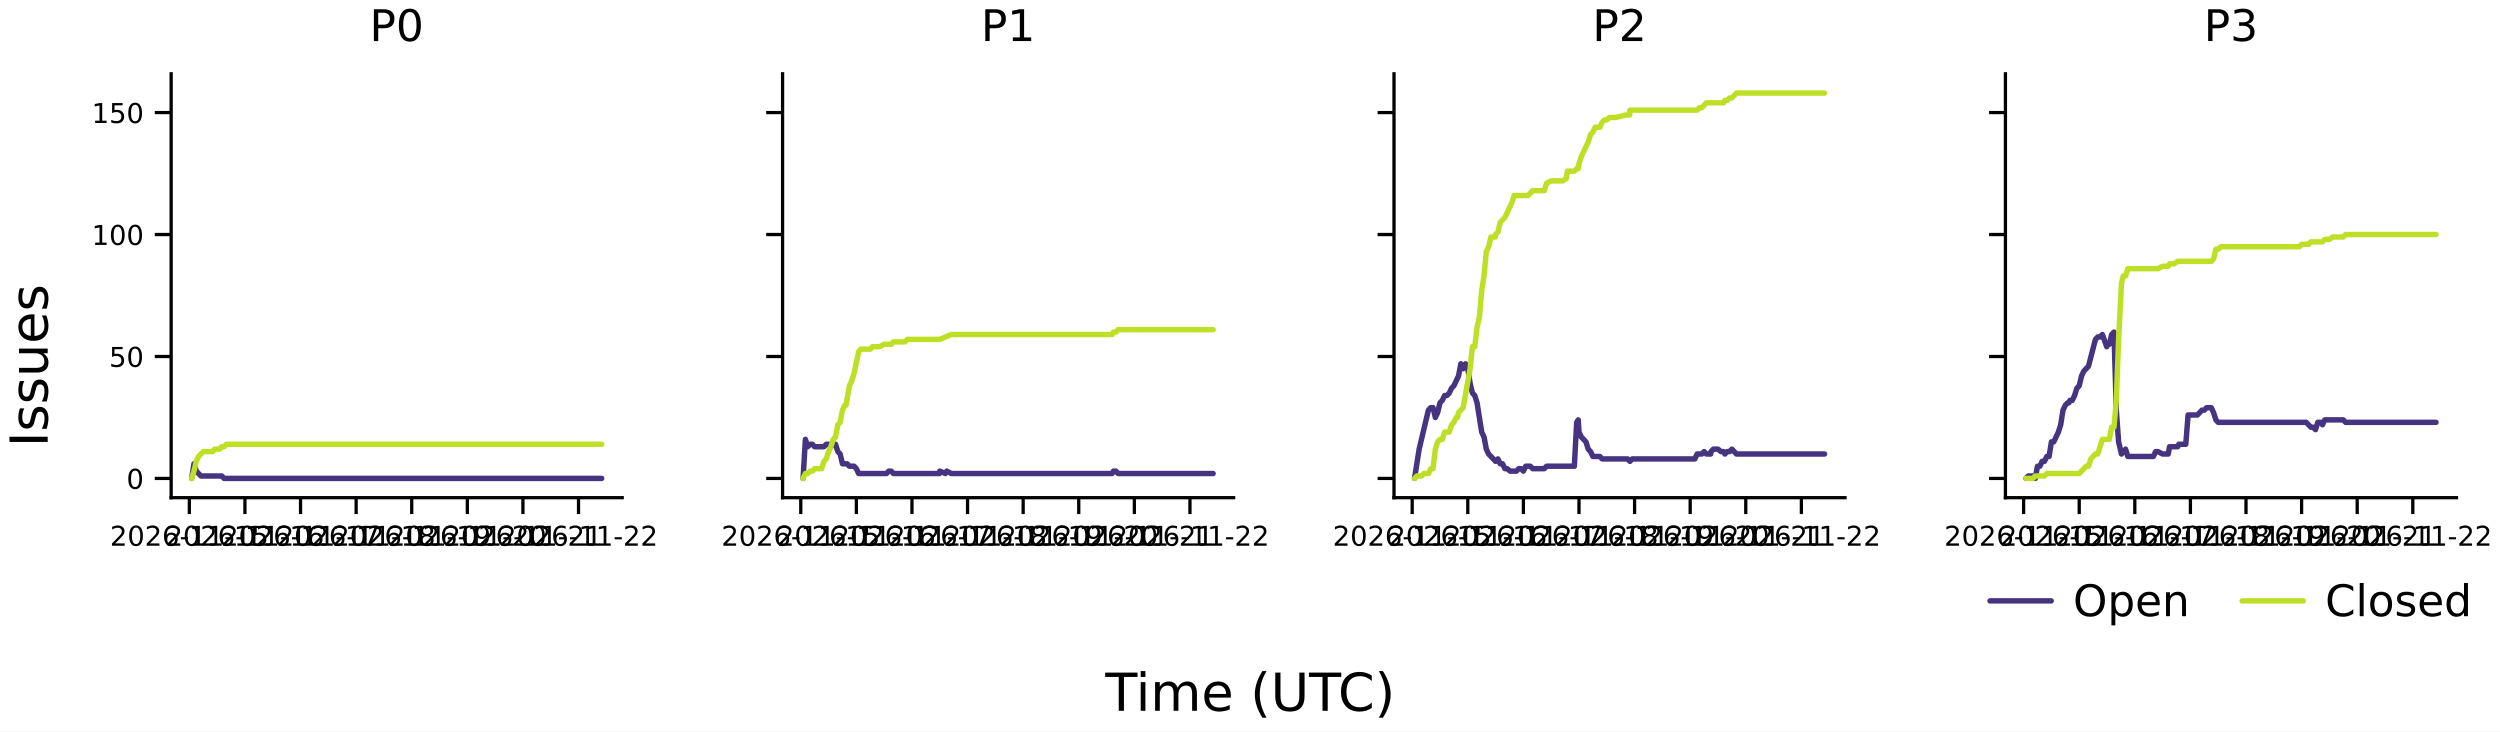
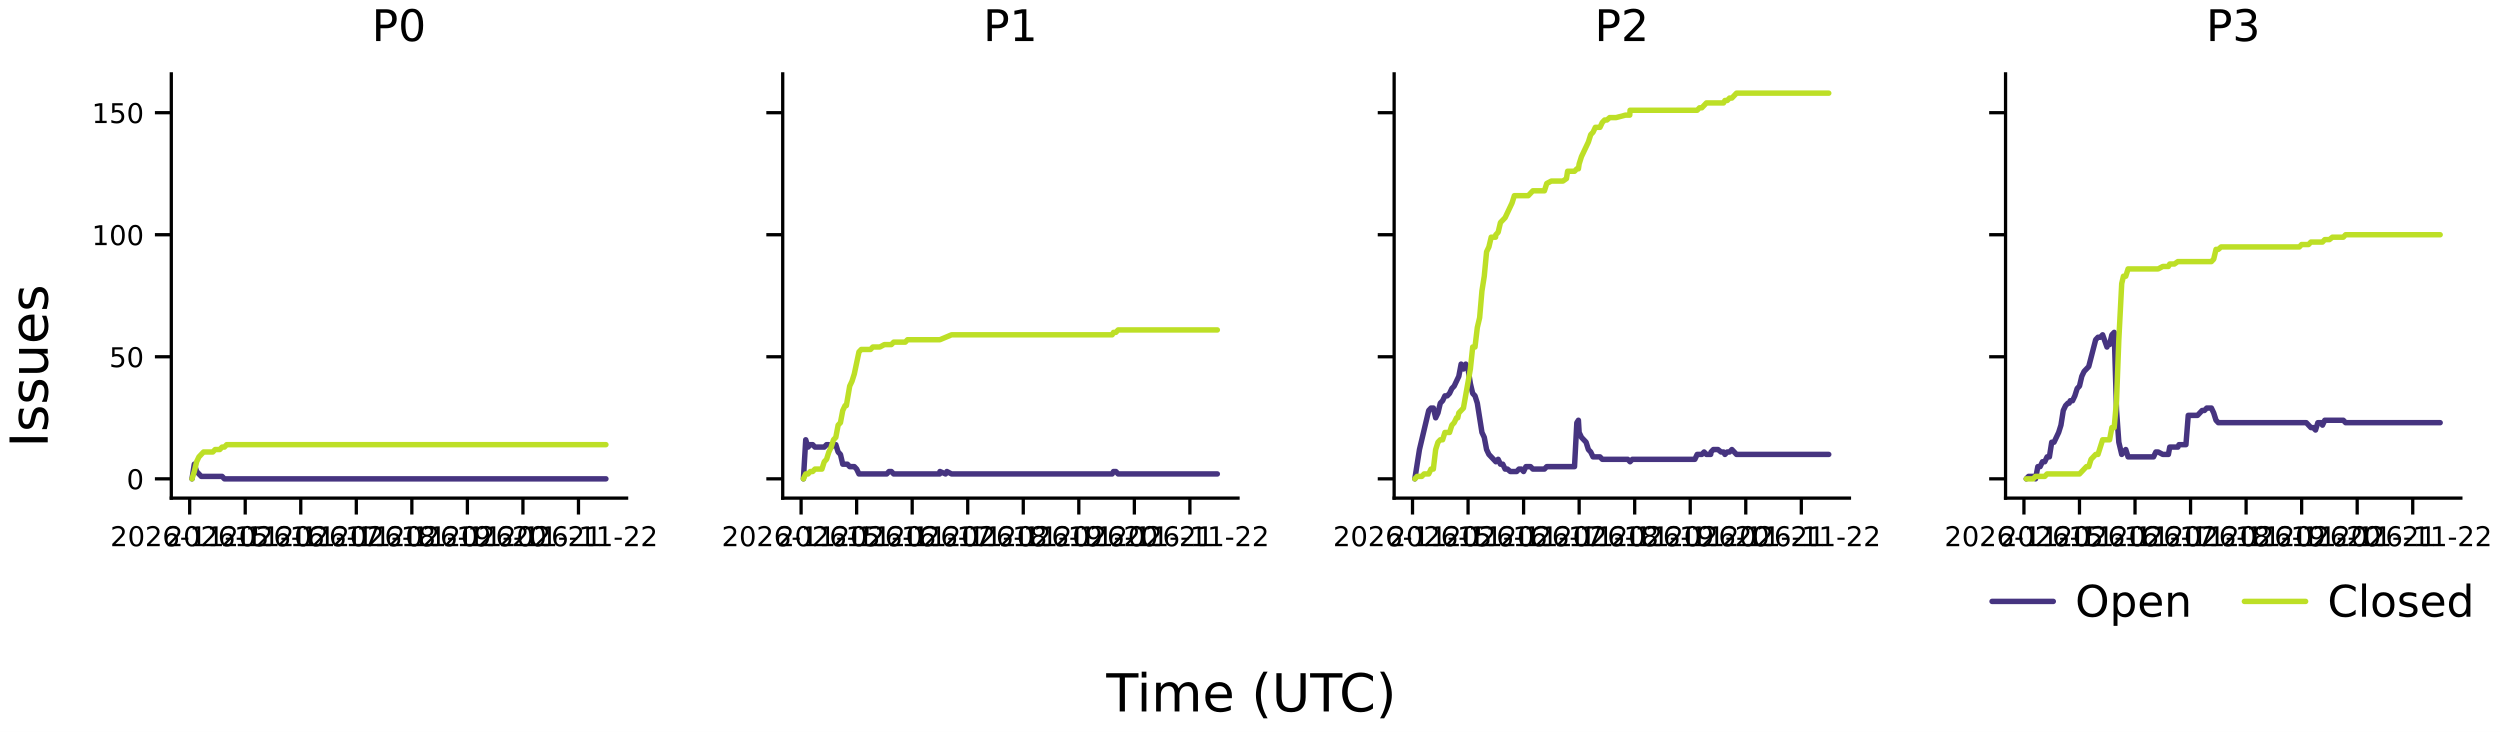
- <svg xmlns="http://www.w3.org/2000/svg" xmlns:xlink="http://www.w3.org/1999/xlink" width="457.834pt" height="133.92pt" viewBox="0 0 457.834 133.92" version="1.1">
+ <svg xmlns="http://www.w3.org/2000/svg" xmlns:xlink="http://www.w3.org/1999/xlink" width="457.438pt" height="133.92pt" viewBox="0 0 457.438 133.92" version="1.1">
  <defs>
    <style type="text/css">*{stroke-linejoin: round; stroke-linecap: butt}</style>
  </defs>
  <g id="figure_1">
    <g id="patch_1">
-       <path d="M 0 133.92  L 457.834 133.92  L 457.834 0  L 0 0  z " style="fill: #ffffff" />
+       <path d="M 0 133.92  L 457.438 133.92  L 457.438 0  L 0 0  z " style="fill: #ffffff" />
    </g>
    <g id="axes_1">
      <g id="patch_2">
-         <path d="M 31.344 91.143  L 113.944 91.143  L 113.944 13.518  L 31.344 13.518  z " style="fill: #ffffff" />
+         <path d="M 31.344 91.143  L 114.651 91.143  L 114.651 13.518  L 31.344 13.518  z " style="fill: #ffffff" />
      </g>
      <g id="matplotlib.axis_1">
        <g id="xtick_1">
          <g id="line2d_1">
            <defs>
-               <path id="meba84abcae" d="M 0 0  L 0 3  " style="stroke: #000000; stroke-width: 0.6" />
+               <path id="m66f2b9d791" d="M 0 0  L 0 3  " style="stroke: #000000; stroke-width: 0.6" />
            </defs>
            <g>
-               <use xlink:href="#meba84abcae" x="34.674" y="91.143" style="stroke: #000000; stroke-width: 0.6" />
+               <use xlink:href="#m66f2b9d791" x="34.707" y="91.143" style="stroke: #000000; stroke-width: 0.6" />
            </g>
          </g>
          <g id="text_1">
-             <text style="font-size: 5px; font-family: 'DejaVu Sans', sans-serif; text-anchor: middle" x="34.674" y="99.942" transform="rotate(-0 34.67406 99.94197)">2026-11-15</text>
+             <text style="font-size: 5px; font-family: 'DejaVu Sans', sans-serif; text-anchor: middle" x="34.707" y="99.942" transform="rotate(-0 34.70698 99.94197)">2026-11-15</text>
          </g>
        </g>
        <g id="xtick_2">
          <g id="line2d_2">
            <g>
-               <use xlink:href="#meba84abcae" x="44.856" y="91.143" style="stroke: #000000; stroke-width: 0.6" />
+               <use xlink:href="#m66f2b9d791" x="44.87" y="91.143" style="stroke: #000000; stroke-width: 0.6" />
            </g>
          </g>
          <g id="text_2">
-             <text style="font-size: 5px; font-family: 'DejaVu Sans', sans-serif; text-anchor: middle" x="44.856" y="99.942" transform="rotate(-0 44.85588 99.94197)">2026-11-16</text>
+             <text style="font-size: 5px; font-family: 'DejaVu Sans', sans-serif; text-anchor: middle" x="44.87" y="99.942" transform="rotate(-0 44.86973 99.94197)">2026-11-16</text>
          </g>
        </g>
        <g id="xtick_3">
          <g id="line2d_3">
            <g>
-               <use xlink:href="#meba84abcae" x="55.038" y="91.143" style="stroke: #000000; stroke-width: 0.6" />
+               <use xlink:href="#m66f2b9d791" x="55.032" y="91.143" style="stroke: #000000; stroke-width: 0.6" />
            </g>
          </g>
          <g id="text_3">
-             <text style="font-size: 5px; font-family: 'DejaVu Sans', sans-serif; text-anchor: middle" x="55.038" y="99.942" transform="rotate(-0 55.03771 99.94197)">2026-11-17</text>
+             <text style="font-size: 5px; font-family: 'DejaVu Sans', sans-serif; text-anchor: middle" x="55.032" y="99.942" transform="rotate(-0 55.03248 99.94197)">2026-11-17</text>
          </g>
        </g>
        <g id="xtick_4">
          <g id="line2d_4">
            <g>
-               <use xlink:href="#meba84abcae" x="65.22" y="91.143" style="stroke: #000000; stroke-width: 0.6" />
+               <use xlink:href="#m66f2b9d791" x="65.195" y="91.143" style="stroke: #000000; stroke-width: 0.6" />
            </g>
          </g>
          <g id="text_4">
-             <text style="font-size: 5px; font-family: 'DejaVu Sans', sans-serif; text-anchor: middle" x="65.22" y="99.942" transform="rotate(-0 65.21953 99.94197)">2026-11-18</text>
+             <text style="font-size: 5px; font-family: 'DejaVu Sans', sans-serif; text-anchor: middle" x="65.195" y="99.942" transform="rotate(-0 65.19522 99.94197)">2026-11-18</text>
          </g>
        </g>
        <g id="xtick_5">
          <g id="line2d_5">
            <g>
-               <use xlink:href="#meba84abcae" x="75.401" y="91.143" style="stroke: #000000; stroke-width: 0.6" />
+               <use xlink:href="#m66f2b9d791" x="75.358" y="91.143" style="stroke: #000000; stroke-width: 0.6" />
            </g>
          </g>
          <g id="text_5">
-             <text style="font-size: 5px; font-family: 'DejaVu Sans', sans-serif; text-anchor: middle" x="75.401" y="99.942" transform="rotate(-0 75.40135 99.94197)">2026-11-19</text>
+             <text style="font-size: 5px; font-family: 'DejaVu Sans', sans-serif; text-anchor: middle" x="75.358" y="99.942" transform="rotate(-0 75.35797 99.94197)">2026-11-19</text>
          </g>
        </g>
        <g id="xtick_6">
          <g id="line2d_6">
            <g>
-               <use xlink:href="#meba84abcae" x="85.583" y="91.143" style="stroke: #000000; stroke-width: 0.6" />
+               <use xlink:href="#m66f2b9d791" x="85.521" y="91.143" style="stroke: #000000; stroke-width: 0.6" />
            </g>
          </g>
          <g id="text_6">
-             <text style="font-size: 5px; font-family: 'DejaVu Sans', sans-serif; text-anchor: middle" x="85.583" y="99.942" transform="rotate(-0 85.58318 99.94197)">2026-11-20</text>
+             <text style="font-size: 5px; font-family: 'DejaVu Sans', sans-serif; text-anchor: middle" x="85.521" y="99.942" transform="rotate(-0 85.52072 99.94197)">2026-11-20</text>
          </g>
        </g>
        <g id="xtick_7">
          <g id="line2d_7">
            <g>
-               <use xlink:href="#meba84abcae" x="95.765" y="91.143" style="stroke: #000000; stroke-width: 0.6" />
+               <use xlink:href="#m66f2b9d791" x="95.683" y="91.143" style="stroke: #000000; stroke-width: 0.6" />
            </g>
          </g>
          <g id="text_7">
-             <text style="font-size: 5px; font-family: 'DejaVu Sans', sans-serif; text-anchor: middle" x="95.765" y="99.942" transform="rotate(-0 95.765 99.94197)">2026-11-21</text>
+             <text style="font-size: 5px; font-family: 'DejaVu Sans', sans-serif; text-anchor: middle" x="95.683" y="99.942" transform="rotate(-0 95.68346 99.94197)">2026-11-21</text>
          </g>
        </g>
        <g id="xtick_8">
          <g id="line2d_8">
            <g>
-               <use xlink:href="#meba84abcae" x="105.947" y="91.143" style="stroke: #000000; stroke-width: 0.6" />
+               <use xlink:href="#m66f2b9d791" x="105.846" y="91.143" style="stroke: #000000; stroke-width: 0.6" />
            </g>
          </g>
          <g id="text_8">
-             <text style="font-size: 5px; font-family: 'DejaVu Sans', sans-serif; text-anchor: middle" x="105.947" y="99.942" transform="rotate(-0 105.9468 99.94197)">2026-11-22</text>
+             <text style="font-size: 5px; font-family: 'DejaVu Sans', sans-serif; text-anchor: middle" x="105.846" y="99.942" transform="rotate(-0 105.8462 99.94197)">2026-11-22</text>
          </g>
        </g>
      </g>
      <g id="matplotlib.axis_2">
        <g id="ytick_1">
          <g id="line2d_9">
            <defs>
-               <path id="m0eb8f00de7" d="M 0 0  L -3 0  " style="stroke: #000000; stroke-width: 0.6" />
+               <path id="m130dad4a62" d="M 0 0  L -3 0  " style="stroke: #000000; stroke-width: 0.6" />
            </defs>
            <g>
-               <use xlink:href="#m0eb8f00de7" x="31.344" y="87.615" style="stroke: #000000; stroke-width: 0.6" />
+               <use xlink:href="#m130dad4a62" x="31.344" y="87.615" style="stroke: #000000; stroke-width: 0.6" />
            </g>
          </g>
          <g id="text_9">
            <text style="font-size: 5px; font-family: 'DejaVu Sans', sans-serif; text-anchor: end" x="26.344" y="89.514" transform="rotate(-0 26.34375 89.51415)">0</text>
          </g>
        </g>
        <g id="ytick_2">
          <g id="line2d_10">
            <g>
-               <use xlink:href="#m0eb8f00de7" x="31.344" y="65.283" style="stroke: #000000; stroke-width: 0.6" />
+               <use xlink:href="#m130dad4a62" x="31.344" y="65.283" style="stroke: #000000; stroke-width: 0.6" />
            </g>
          </g>
          <g id="text_10">
            <text style="font-size: 5px; font-family: 'DejaVu Sans', sans-serif; text-anchor: end" x="26.344" y="67.182" transform="rotate(-0 26.34375 67.18244)">50</text>
          </g>
        </g>
        <g id="ytick_3">
          <g id="line2d_11">
            <g>
-               <use xlink:href="#m0eb8f00de7" x="31.344" y="42.951" style="stroke: #000000; stroke-width: 0.6" />
+               <use xlink:href="#m130dad4a62" x="31.344" y="42.951" style="stroke: #000000; stroke-width: 0.6" />
            </g>
          </g>
          <g id="text_11">
            <text style="font-size: 5px; font-family: 'DejaVu Sans', sans-serif; text-anchor: end" x="26.344" y="44.851" transform="rotate(-0 26.34375 44.85073)">100</text>
          </g>
        </g>
        <g id="ytick_4">
          <g id="line2d_12">
            <g>
-               <use xlink:href="#m0eb8f00de7" x="31.344" y="20.62" style="stroke: #000000; stroke-width: 0.6" />
+               <use xlink:href="#m130dad4a62" x="31.344" y="20.62" style="stroke: #000000; stroke-width: 0.6" />
            </g>
          </g>
          <g id="text_12">
            <text style="font-size: 5px; font-family: 'DejaVu Sans', sans-serif; text-anchor: end" x="26.344" y="22.519" transform="rotate(-0 26.34375 22.51902)">150</text>
          </g>
        </g>
      </g>
      <g id="line2d_13">
-         <path d="M 35.098 87.615  L 35.523 84.935  L 35.947 86.275  L 36.795 87.168  L 40.613 87.168  L 41.038 87.615  L 110.189 87.615  L 110.189 87.615  " clip-path="url(#p99f7a83d9f)" style="fill: none; stroke: #463480; stroke-linecap: round" />
+         <path d="M 35.13 87.615  L 35.554 84.935  L 35.977 86.275  L 36.824 87.168  L 40.635 87.168  L 41.059 87.615  L 110.864 87.615  L 110.864 87.615  " clip-path="url(#p9267d1b4c5)" style="fill: none; stroke: #463480; stroke-linecap: round" />
      </g>
      <g id="line2d_14">
-         <path d="M 35.098 87.615  L 35.523 86.275  L 35.947 84.488  L 36.371 83.595  L 37.22 82.702  L 38.916 82.702  L 39.341 82.255  L 40.189 82.255  L 40.613 81.808  L 41.038 81.808  L 41.462 81.362  L 110.189 81.362  L 110.189 81.362  " clip-path="url(#p99f7a83d9f)" style="fill: none; stroke: #bddf26; stroke-linecap: round" />
+         <path d="M 35.13 87.615  L 35.554 86.275  L 35.977 84.488  L 36.401 83.595  L 37.248 82.702  L 38.941 82.702  L 39.365 82.255  L 40.212 82.255  L 40.635 81.808  L 41.059 81.808  L 41.482 81.362  L 110.864 81.362  L 110.864 81.362  " clip-path="url(#p9267d1b4c5)" style="fill: none; stroke: #bddf26; stroke-linecap: round" />
      </g>
      <g id="patch_3">
        <path d="M 31.344 91.143  L 31.344 13.518  " style="fill: none; stroke: #000000; stroke-width: 0.6; stroke-linejoin: miter; stroke-linecap: square" />
      </g>
      <g id="patch_4">
-         <path d="M 31.344 91.143  L 113.944 91.143  " style="fill: none; stroke: #000000; stroke-width: 0.6; stroke-linejoin: miter; stroke-linecap: square" />
+         <path d="M 31.344 91.143  L 114.651 91.143  " style="fill: none; stroke: #000000; stroke-width: 0.6; stroke-linejoin: miter; stroke-linecap: square" />
      </g>
      <g id="text_13">
-         <text style="font-size: 8px; font-family: 'DejaVu Sans', sans-serif; text-anchor: middle" x="72.644" y="7.518" transform="rotate(-0 72.64378 7.518125)">P0</text>
+         <text style="font-size: 8px; font-family: 'DejaVu Sans', sans-serif; text-anchor: middle" x="72.997" y="7.518" transform="rotate(-0 72.99725 7.518125)">P0</text>
      </g>
    </g>
    <g id="axes_2">
      <g id="patch_5">
-         <path d="M 143.316 91.143  L 225.916 91.143  L 225.916 13.518  L 143.316 13.518  z " style="fill: #ffffff" />
+         <path d="M 143.218 91.143  L 226.525 91.143  L 226.525 13.518  L 143.218 13.518  z " style="fill: #ffffff" />
      </g>
      <g id="matplotlib.axis_3">
        <g id="xtick_9">
          <g id="line2d_15">
            <g>
-               <use xlink:href="#meba84abcae" x="146.647" y="91.143" style="stroke: #000000; stroke-width: 0.6" />
+               <use xlink:href="#m66f2b9d791" x="146.581" y="91.143" style="stroke: #000000; stroke-width: 0.6" />
            </g>
          </g>
          <g id="text_14">
-             <text style="font-size: 5px; font-family: 'DejaVu Sans', sans-serif; text-anchor: middle" x="146.647" y="99.942" transform="rotate(-0 146.6467 99.94197)">2026-11-15</text>
+             <text style="font-size: 5px; font-family: 'DejaVu Sans', sans-serif; text-anchor: middle" x="146.581" y="99.942" transform="rotate(-0 146.5814 99.94197)">2026-11-15</text>
          </g>
        </g>
        <g id="xtick_10">
          <g id="line2d_16">
            <g>
-               <use xlink:href="#meba84abcae" x="156.829" y="91.143" style="stroke: #000000; stroke-width: 0.6" />
+               <use xlink:href="#m66f2b9d791" x="156.744" y="91.143" style="stroke: #000000; stroke-width: 0.6" />
            </g>
          </g>
          <g id="text_15">
-             <text style="font-size: 5px; font-family: 'DejaVu Sans', sans-serif; text-anchor: middle" x="156.829" y="99.942" transform="rotate(-0 156.8286 99.94197)">2026-11-16</text>
+             <text style="font-size: 5px; font-family: 'DejaVu Sans', sans-serif; text-anchor: middle" x="156.744" y="99.942" transform="rotate(-0 156.7442 99.94197)">2026-11-16</text>
          </g>
        </g>
        <g id="xtick_11">
          <g id="line2d_17">
            <g>
-               <use xlink:href="#meba84abcae" x="167.01" y="91.143" style="stroke: #000000; stroke-width: 0.6" />
+               <use xlink:href="#m66f2b9d791" x="166.907" y="91.143" style="stroke: #000000; stroke-width: 0.6" />
            </g>
          </g>
          <g id="text_16">
-             <text style="font-size: 5px; font-family: 'DejaVu Sans', sans-serif; text-anchor: middle" x="167.01" y="99.942" transform="rotate(-0 167.0104 99.94197)">2026-11-17</text>
+             <text style="font-size: 5px; font-family: 'DejaVu Sans', sans-serif; text-anchor: middle" x="166.907" y="99.942" transform="rotate(-0 166.9069 99.94197)">2026-11-17</text>
          </g>
        </g>
        <g id="xtick_12">
          <g id="line2d_18">
            <g>
-               <use xlink:href="#meba84abcae" x="177.192" y="91.143" style="stroke: #000000; stroke-width: 0.6" />
+               <use xlink:href="#m66f2b9d791" x="177.07" y="91.143" style="stroke: #000000; stroke-width: 0.6" />
            </g>
          </g>
          <g id="text_17">
-             <text style="font-size: 5px; font-family: 'DejaVu Sans', sans-serif; text-anchor: middle" x="177.192" y="99.942" transform="rotate(-0 177.1922 99.94197)">2026-11-18</text>
+             <text style="font-size: 5px; font-family: 'DejaVu Sans', sans-serif; text-anchor: middle" x="177.07" y="99.942" transform="rotate(-0 177.0697 99.94197)">2026-11-18</text>
          </g>
        </g>
        <g id="xtick_13">
          <g id="line2d_19">
            <g>
-               <use xlink:href="#meba84abcae" x="187.374" y="91.143" style="stroke: #000000; stroke-width: 0.6" />
+               <use xlink:href="#m66f2b9d791" x="187.232" y="91.143" style="stroke: #000000; stroke-width: 0.6" />
            </g>
          </g>
          <g id="text_18">
-             <text style="font-size: 5px; font-family: 'DejaVu Sans', sans-serif; text-anchor: middle" x="187.374" y="99.942" transform="rotate(-0 187.374 99.94197)">2026-11-19</text>
+             <text style="font-size: 5px; font-family: 'DejaVu Sans', sans-serif; text-anchor: middle" x="187.232" y="99.942" transform="rotate(-0 187.2324 99.94197)">2026-11-19</text>
          </g>
        </g>
        <g id="xtick_14">
          <g id="line2d_20">
            <g>
-               <use xlink:href="#meba84abcae" x="197.556" y="91.143" style="stroke: #000000; stroke-width: 0.6" />
+               <use xlink:href="#m66f2b9d791" x="197.395" y="91.143" style="stroke: #000000; stroke-width: 0.6" />
            </g>
          </g>
          <g id="text_19">
-             <text style="font-size: 5px; font-family: 'DejaVu Sans', sans-serif; text-anchor: middle" x="197.556" y="99.942" transform="rotate(-0 197.5559 99.94197)">2026-11-20</text>
+             <text style="font-size: 5px; font-family: 'DejaVu Sans', sans-serif; text-anchor: middle" x="197.395" y="99.942" transform="rotate(-0 197.3952 99.94197)">2026-11-20</text>
          </g>
        </g>
        <g id="xtick_15">
          <g id="line2d_21">
            <g>
-               <use xlink:href="#meba84abcae" x="207.738" y="91.143" style="stroke: #000000; stroke-width: 0.6" />
+               <use xlink:href="#m66f2b9d791" x="207.558" y="91.143" style="stroke: #000000; stroke-width: 0.6" />
            </g>
          </g>
          <g id="text_20">
-             <text style="font-size: 5px; font-family: 'DejaVu Sans', sans-serif; text-anchor: middle" x="207.738" y="99.942" transform="rotate(-0 207.7377 99.94197)">2026-11-21</text>
+             <text style="font-size: 5px; font-family: 'DejaVu Sans', sans-serif; text-anchor: middle" x="207.558" y="99.942" transform="rotate(-0 207.5579 99.94197)">2026-11-21</text>
          </g>
        </g>
        <g id="xtick_16">
          <g id="line2d_22">
            <g>
-               <use xlink:href="#meba84abcae" x="217.92" y="91.143" style="stroke: #000000; stroke-width: 0.6" />
+               <use xlink:href="#m66f2b9d791" x="217.721" y="91.143" style="stroke: #000000; stroke-width: 0.6" />
            </g>
          </g>
          <g id="text_21">
-             <text style="font-size: 5px; font-family: 'DejaVu Sans', sans-serif; text-anchor: middle" x="217.92" y="99.942" transform="rotate(-0 217.9195 99.94197)">2026-11-22</text>
+             <text style="font-size: 5px; font-family: 'DejaVu Sans', sans-serif; text-anchor: middle" x="217.721" y="99.942" transform="rotate(-0 217.7206 99.94197)">2026-11-22</text>
          </g>
        </g>
      </g>
      <g id="matplotlib.axis_4">
        <g id="ytick_5">
          <g id="line2d_23">
            <g>
-               <use xlink:href="#m0eb8f00de7" x="143.316" y="87.615" style="stroke: #000000; stroke-width: 0.6" />
+               <use xlink:href="#m130dad4a62" x="143.218" y="87.615" style="stroke: #000000; stroke-width: 0.6" />
            </g>
          </g>
        </g>
        <g id="ytick_6">
          <g id="line2d_24">
            <g>
-               <use xlink:href="#m0eb8f00de7" x="143.316" y="65.283" style="stroke: #000000; stroke-width: 0.6" />
+               <use xlink:href="#m130dad4a62" x="143.218" y="65.283" style="stroke: #000000; stroke-width: 0.6" />
            </g>
          </g>
        </g>
        <g id="ytick_7">
          <g id="line2d_25">
            <g>
-               <use xlink:href="#m0eb8f00de7" x="143.316" y="42.951" style="stroke: #000000; stroke-width: 0.6" />
+               <use xlink:href="#m130dad4a62" x="143.218" y="42.951" style="stroke: #000000; stroke-width: 0.6" />
            </g>
          </g>
        </g>
        <g id="ytick_8">
          <g id="line2d_26">
            <g>
-               <use xlink:href="#m0eb8f00de7" x="143.316" y="20.62" style="stroke: #000000; stroke-width: 0.6" />
+               <use xlink:href="#m130dad4a62" x="143.218" y="20.62" style="stroke: #000000; stroke-width: 0.6" />
            </g>
          </g>
        </g>
      </g>
      <g id="line2d_27">
-         <path d="M 147.071 87.615  L 147.495 80.469  L 147.919 81.808  L 148.344 81.362  L 148.768 81.362  L 149.192 81.808  L 150.889 81.808  L 151.313 81.362  L 151.738 81.362  L 152.162 81.808  L 152.586 81.362  L 153.01 81.362  L 153.435 82.702  L 153.859 83.148  L 154.283 84.935  L 155.132 84.935  L 155.556 85.382  L 156.404 85.382  L 156.829 85.828  L 157.253 86.721  L 162.344 86.721  L 162.768 86.275  L 163.192 86.275  L 163.624 86.721  L 172.052 86.721  L 172.101 86.275  L 173.127 86.721  L 173.374 86.275  L 174.223 86.721  L 203.665 86.721  L 203.92 86.275  L 204.344 86.275  L 204.768 86.721  L 222.162 86.721  L 222.162 86.721  " clip-path="url(#pb38b0e91b8)" style="fill: none; stroke: #463480; stroke-linecap: round" />
+         <path d="M 147.005 87.615  L 147.428 80.469  L 147.852 81.808  L 148.275 81.362  L 148.699 81.362  L 149.122 81.808  L 150.816 81.808  L 151.239 81.362  L 151.663 81.362  L 152.086 81.808  L 152.51 81.362  L 152.933 81.362  L 153.357 82.702  L 153.78 83.148  L 154.203 84.935  L 155.05 84.935  L 155.474 85.382  L 156.321 85.382  L 156.744 85.828  L 157.168 86.721  L 162.249 86.721  L 162.672 86.275  L 163.096 86.275  L 163.526 86.721  L 171.939 86.721  L 171.988 86.275  L 173.012 86.721  L 173.259 86.275  L 174.106 86.721  L 203.493 86.721  L 203.747 86.275  L 204.17 86.275  L 204.594 86.721  L 222.739 86.721  L 222.739 86.721  " clip-path="url(#pb5acd8c8c0)" style="fill: none; stroke: #463480; stroke-linecap: round" />
      </g>
      <g id="line2d_28">
-         <path d="M 147.071 87.615  L 147.495 86.721  L 147.919 86.721  L 148.344 86.275  L 148.768 86.275  L 149.192 85.828  L 150.465 85.828  L 150.889 84.488  L 151.313 84.042  L 151.738 82.702  L 152.162 81.808  L 152.586 80.469  L 153.01 80.022  L 153.435 77.789  L 153.859 77.342  L 154.283 75.109  L 154.707 74.216  L 154.941 74.216  L 155.556 70.643  L 155.98 69.749  L 156.404 68.409  L 157.253 64.39  L 157.677 63.943  L 159.374 63.943  L 159.798 63.496  L 161.071 63.496  L 161.919 63.05  L 163.192 63.05  L 163.624 62.603  L 165.738 62.603  L 166.162 62.157  L 172.101 62.157  L 174.223 61.263  L 203.665 61.263  L 203.92 60.817  L 204.344 60.817  L 204.768 60.37  L 222.162 60.37  L 222.162 60.37  " clip-path="url(#pb38b0e91b8)" style="fill: none; stroke: #bddf26; stroke-linecap: round" />
+         <path d="M 147.005 87.615  L 147.428 86.721  L 147.852 86.721  L 148.275 86.275  L 148.699 86.275  L 149.122 85.828  L 150.392 85.828  L 150.816 84.488  L 151.239 84.042  L 151.663 82.702  L 152.086 81.808  L 152.51 80.469  L 152.933 80.022  L 153.357 77.789  L 153.78 77.342  L 154.203 75.109  L 154.627 74.216  L 154.86 74.216  L 155.474 70.643  L 155.897 69.749  L 156.321 68.409  L 157.168 64.39  L 157.591 63.943  L 159.285 63.943  L 159.708 63.496  L 160.979 63.496  L 161.826 63.05  L 163.096 63.05  L 163.526 62.603  L 165.637 62.603  L 166.06 62.157  L 171.988 62.157  L 174.106 61.263  L 203.493 61.263  L 203.747 60.817  L 204.17 60.817  L 204.594 60.37  L 222.739 60.37  L 222.739 60.37  " clip-path="url(#pb5acd8c8c0)" style="fill: none; stroke: #bddf26; stroke-linecap: round" />
      </g>
      <g id="patch_6">
-         <path d="M 143.316 91.143  L 143.316 13.518  " style="fill: none; stroke: #000000; stroke-width: 0.6; stroke-linejoin: miter; stroke-linecap: square" />
+         <path d="M 143.218 91.143  L 143.218 13.518  " style="fill: none; stroke: #000000; stroke-width: 0.6; stroke-linejoin: miter; stroke-linecap: square" />
      </g>
      <g id="patch_7">
-         <path d="M 143.316 91.143  L 225.916 91.143  " style="fill: none; stroke: #000000; stroke-width: 0.6; stroke-linejoin: miter; stroke-linecap: square" />
+         <path d="M 143.218 91.143  L 226.525 91.143  " style="fill: none; stroke: #000000; stroke-width: 0.6; stroke-linejoin: miter; stroke-linecap: square" />
      </g>
      <g id="text_22">
-         <text style="font-size: 8px; font-family: 'DejaVu Sans', sans-serif; text-anchor: middle" x="184.616" y="7.518" transform="rotate(-0 184.6165 7.518125)">P1</text>
+         <text style="font-size: 8px; font-family: 'DejaVu Sans', sans-serif; text-anchor: middle" x="184.872" y="7.518" transform="rotate(-0 184.8717 7.518125)">P1</text>
      </g>
    </g>
    <g id="axes_3">
      <g id="patch_8">
-         <path d="M 255.289 91.143  L 337.889 91.143  L 337.889 13.518  L 255.289 13.518  z " style="fill: #ffffff" />
+         <path d="M 255.093 91.143  L 338.4 91.143  L 338.4 13.518  L 255.093 13.518  z " style="fill: #ffffff" />
      </g>
      <g id="matplotlib.axis_5">
        <g id="xtick_17">
          <g id="line2d_29">
            <g>
-               <use xlink:href="#meba84abcae" x="258.619" y="91.143" style="stroke: #000000; stroke-width: 0.6" />
+               <use xlink:href="#m66f2b9d791" x="258.456" y="91.143" style="stroke: #000000; stroke-width: 0.6" />
            </g>
          </g>
          <g id="text_23">
-             <text style="font-size: 5px; font-family: 'DejaVu Sans', sans-serif; text-anchor: middle" x="258.619" y="99.942" transform="rotate(-0 258.6194 99.94197)">2026-11-15</text>
+             <text style="font-size: 5px; font-family: 'DejaVu Sans', sans-serif; text-anchor: middle" x="258.456" y="99.942" transform="rotate(-0 258.4559 99.94197)">2026-11-15</text>
          </g>
        </g>
        <g id="xtick_18">
          <g id="line2d_30">
            <g>
-               <use xlink:href="#meba84abcae" x="268.801" y="91.143" style="stroke: #000000; stroke-width: 0.6" />
+               <use xlink:href="#m66f2b9d791" x="268.619" y="91.143" style="stroke: #000000; stroke-width: 0.6" />
            </g>
          </g>
          <g id="text_24">
-             <text style="font-size: 5px; font-family: 'DejaVu Sans', sans-serif; text-anchor: middle" x="268.801" y="99.942" transform="rotate(-0 268.8013 99.94197)">2026-11-16</text>
+             <text style="font-size: 5px; font-family: 'DejaVu Sans', sans-serif; text-anchor: middle" x="268.619" y="99.942" transform="rotate(-0 268.6186 99.94197)">2026-11-16</text>
          </g>
        </g>
        <g id="xtick_19">
          <g id="line2d_31">
            <g>
-               <use xlink:href="#meba84abcae" x="278.983" y="91.143" style="stroke: #000000; stroke-width: 0.6" />
+               <use xlink:href="#m66f2b9d791" x="278.781" y="91.143" style="stroke: #000000; stroke-width: 0.6" />
            </g>
          </g>
          <g id="text_25">
-             <text style="font-size: 5px; font-family: 'DejaVu Sans', sans-serif; text-anchor: middle" x="278.983" y="99.942" transform="rotate(-0 278.9831 99.94197)">2026-11-17</text>
+             <text style="font-size: 5px; font-family: 'DejaVu Sans', sans-serif; text-anchor: middle" x="278.781" y="99.942" transform="rotate(-0 278.7813 99.94197)">2026-11-17</text>
          </g>
        </g>
        <g id="xtick_20">
          <g id="line2d_32">
            <g>
-               <use xlink:href="#meba84abcae" x="289.165" y="91.143" style="stroke: #000000; stroke-width: 0.6" />
+               <use xlink:href="#m66f2b9d791" x="288.944" y="91.143" style="stroke: #000000; stroke-width: 0.6" />
            </g>
          </g>
          <g id="text_26">
-             <text style="font-size: 5px; font-family: 'DejaVu Sans', sans-serif; text-anchor: middle" x="289.165" y="99.942" transform="rotate(-0 289.1649 99.94197)">2026-11-18</text>
+             <text style="font-size: 5px; font-family: 'DejaVu Sans', sans-serif; text-anchor: middle" x="288.944" y="99.942" transform="rotate(-0 288.9441 99.94197)">2026-11-18</text>
          </g>
        </g>
        <g id="xtick_21">
          <g id="line2d_33">
            <g>
-               <use xlink:href="#meba84abcae" x="299.347" y="91.143" style="stroke: #000000; stroke-width: 0.6" />
+               <use xlink:href="#m66f2b9d791" x="299.107" y="91.143" style="stroke: #000000; stroke-width: 0.6" />
            </g>
          </g>
          <g id="text_27">
-             <text style="font-size: 5px; font-family: 'DejaVu Sans', sans-serif; text-anchor: middle" x="299.347" y="99.942" transform="rotate(-0 299.3467 99.94197)">2026-11-19</text>
+             <text style="font-size: 5px; font-family: 'DejaVu Sans', sans-serif; text-anchor: middle" x="299.107" y="99.942" transform="rotate(-0 299.1068 99.94197)">2026-11-19</text>
          </g>
        </g>
        <g id="xtick_22">
          <g id="line2d_34">
            <g>
-               <use xlink:href="#meba84abcae" x="309.529" y="91.143" style="stroke: #000000; stroke-width: 0.6" />
+               <use xlink:href="#m66f2b9d791" x="309.27" y="91.143" style="stroke: #000000; stroke-width: 0.6" />
            </g>
          </g>
          <g id="text_28">
-             <text style="font-size: 5px; font-family: 'DejaVu Sans', sans-serif; text-anchor: middle" x="309.529" y="99.942" transform="rotate(-0 309.5286 99.94197)">2026-11-20</text>
+             <text style="font-size: 5px; font-family: 'DejaVu Sans', sans-serif; text-anchor: middle" x="309.27" y="99.942" transform="rotate(-0 309.2696 99.94197)">2026-11-20</text>
          </g>
        </g>
        <g id="xtick_23">
          <g id="line2d_35">
            <g>
-               <use xlink:href="#meba84abcae" x="319.71" y="91.143" style="stroke: #000000; stroke-width: 0.6" />
+               <use xlink:href="#m66f2b9d791" x="319.432" y="91.143" style="stroke: #000000; stroke-width: 0.6" />
            </g>
          </g>
          <g id="text_29">
-             <text style="font-size: 5px; font-family: 'DejaVu Sans', sans-serif; text-anchor: middle" x="319.71" y="99.942" transform="rotate(-0 319.7104 99.94197)">2026-11-21</text>
+             <text style="font-size: 5px; font-family: 'DejaVu Sans', sans-serif; text-anchor: middle" x="319.432" y="99.942" transform="rotate(-0 319.4323 99.94197)">2026-11-21</text>
          </g>
        </g>
        <g id="xtick_24">
          <g id="line2d_36">
            <g>
-               <use xlink:href="#meba84abcae" x="329.892" y="91.143" style="stroke: #000000; stroke-width: 0.6" />
+               <use xlink:href="#m66f2b9d791" x="329.595" y="91.143" style="stroke: #000000; stroke-width: 0.6" />
            </g>
          </g>
          <g id="text_30">
-             <text style="font-size: 5px; font-family: 'DejaVu Sans', sans-serif; text-anchor: middle" x="329.892" y="99.942" transform="rotate(-0 329.8922 99.94197)">2026-11-22</text>
+             <text style="font-size: 5px; font-family: 'DejaVu Sans', sans-serif; text-anchor: middle" x="329.595" y="99.942" transform="rotate(-0 329.5951 99.94197)">2026-11-22</text>
          </g>
        </g>
      </g>
      <g id="matplotlib.axis_6">
        <g id="ytick_9">
          <g id="line2d_37">
            <g>
-               <use xlink:href="#m0eb8f00de7" x="255.289" y="87.615" style="stroke: #000000; stroke-width: 0.6" />
+               <use xlink:href="#m130dad4a62" x="255.093" y="87.615" style="stroke: #000000; stroke-width: 0.6" />
            </g>
          </g>
        </g>
        <g id="ytick_10">
          <g id="line2d_38">
            <g>
-               <use xlink:href="#m0eb8f00de7" x="255.289" y="65.283" style="stroke: #000000; stroke-width: 0.6" />
+               <use xlink:href="#m130dad4a62" x="255.093" y="65.283" style="stroke: #000000; stroke-width: 0.6" />
            </g>
          </g>
        </g>
        <g id="ytick_11">
          <g id="line2d_39">
            <g>
-               <use xlink:href="#m0eb8f00de7" x="255.289" y="42.951" style="stroke: #000000; stroke-width: 0.6" />
+               <use xlink:href="#m130dad4a62" x="255.093" y="42.951" style="stroke: #000000; stroke-width: 0.6" />
            </g>
          </g>
        </g>
        <g id="ytick_12">
          <g id="line2d_40">
            <g>
-               <use xlink:href="#m0eb8f00de7" x="255.289" y="20.62" style="stroke: #000000; stroke-width: 0.6" />
+               <use xlink:href="#m130dad4a62" x="255.093" y="20.62" style="stroke: #000000; stroke-width: 0.6" />
            </g>
          </g>
        </g>
      </g>
      <g id="line2d_41">
-         <path d="M 259.044 87.615  L 259.892 82.255  L 261.589 75.109  L 262.013 74.662  L 262.438 74.662  L 262.862 76.449  L 263.286 75.556  L 263.71 73.769  L 264.135 73.322  L 264.559 72.429  L 264.983 72.429  L 265.407 71.983  L 265.832 71.089  L 266.256 70.643  L 267.104 68.856  L 267.529 66.623  L 267.953 67.516  L 268.377 66.623  L 268.801 67.516  L 269.225 70.196  L 269.65 71.983  L 270.074 72.429  L 270.498 73.769  L 271.347 79.129  L 271.771 80.022  L 272.195 82.255  L 272.619 83.148  L 273.892 84.488  L 274.316 84.042  L 274.741 84.935  L 275.165 84.935  L 275.596 85.828  L 276.013 85.828  L 276.544 86.275  L 277.71 86.275  L 278.135 85.828  L 278.559 85.828  L 278.983 86.275  L 279.407 85.382  L 280.256 85.382  L 280.68 85.828  L 282.801 85.828  L 283.226 85.382  L 288.316 85.382  L 288.741 77.342  L 289.031 76.896  L 289.165 79.129  L 289.589 80.022  L 290.438 80.915  L 290.862 82.255  L 291.286 82.702  L 291.71 83.595  L 292.983 83.595  L 293.407 84.042  L 298.074 84.042  L 298.498 84.488  L 298.922 84.042  L 310.377 84.042  L 310.801 83.148  L 311.65 83.148  L 312.074 82.702  L 312.498 83.148  L 313.276 83.148  L 313.347 82.702  L 313.771 82.255  L 314.619 82.255  L 315.171 82.702  L 315.638 82.702  L 315.892 83.148  L 316.316 82.702  L 316.741 82.702  L 317.165 82.255  L 318.013 83.148  L 334.135 83.148  L 334.135 83.148  " clip-path="url(#p6ffa61f791)" style="fill: none; stroke: #463480; stroke-linecap: round" />
+         <path d="M 258.879 87.615  L 259.726 82.255  L 261.42 75.109  L 261.843 74.662  L 262.267 74.662  L 262.69 76.449  L 263.114 75.556  L 263.537 73.769  L 263.961 73.322  L 264.384 72.429  L 264.808 72.429  L 265.231 71.983  L 265.654 71.089  L 266.078 70.643  L 266.925 68.856  L 267.348 66.623  L 267.772 67.516  L 268.195 66.623  L 268.619 67.516  L 269.042 70.196  L 269.465 71.983  L 269.889 72.429  L 270.312 73.769  L 271.159 79.129  L 271.583 80.022  L 272.006 82.255  L 272.43 83.148  L 273.7 84.488  L 274.123 84.042  L 274.547 84.935  L 274.97 84.935  L 275.401 85.828  L 275.817 85.828  L 276.347 86.275  L 277.511 86.275  L 277.934 85.828  L 278.358 85.828  L 278.781 86.275  L 279.205 85.382  L 280.052 85.382  L 280.475 85.828  L 282.592 85.828  L 283.016 85.382  L 288.097 85.382  L 288.521 77.342  L 288.81 76.896  L 288.944 79.129  L 289.368 80.022  L 290.214 80.915  L 290.638 82.255  L 291.061 82.702  L 291.485 83.595  L 292.755 83.595  L 293.179 84.042  L 297.837 84.042  L 298.26 84.488  L 298.683 84.042  L 310.116 84.042  L 310.54 83.148  L 311.387 83.148  L 311.81 82.702  L 312.234 83.148  L 313.01 83.148  L 313.081 82.702  L 313.504 82.255  L 314.351 82.255  L 314.901 82.702  L 315.367 82.702  L 315.621 83.148  L 316.045 82.702  L 316.468 82.702  L 316.892 82.255  L 317.739 83.148  L 334.613 83.148  L 334.613 83.148  " clip-path="url(#p86a8c414cf)" style="fill: none; stroke: #463480; stroke-linecap: round" />
      </g>
      <g id="line2d_42">
-         <path d="M 259.044 87.615  L 259.468 87.168  L 260.316 87.168  L 260.741 86.721  L 261.589 86.721  L 262.013 85.828  L 262.438 85.828  L 262.862 82.255  L 263.286 80.915  L 263.71 80.469  L 264.135 80.469  L 264.559 79.129  L 265.407 79.129  L 265.832 77.789  L 266.256 77.342  L 266.68 76.449  L 266.913 76.449  L 267.104 75.556  L 267.953 74.662  L 269.225 67.516  L 269.65 63.496  L 270.074 63.496  L 270.498 59.923  L 270.922 58.137  L 271.347 53.224  L 271.771 50.544  L 272.195 46.078  L 272.619 45.184  L 273.044 43.398  L 273.843 43.398  L 273.892 42.951  L 274.316 42.505  L 274.741 40.718  L 275.596 39.825  L 276.862 37.145  L 277.286 35.805  L 279.832 35.805  L 280.68 34.912  L 282.801 34.912  L 283.226 33.572  L 284.074 33.125  L 286.195 33.125  L 286.839 32.679  L 287.044 31.339  L 288.316 31.339  L 288.741 30.892  L 289.031 30.892  L 289.165 29.999  L 289.589 28.659  L 290.862 25.979  L 291.286 24.639  L 291.71 24.193  L 292.135 23.299  L 292.983 23.299  L 293.407 22.406  L 293.832 21.96  L 294.256 21.96  L 294.765 21.513  L 295.953 21.513  L 297.65 21.066  L 298.442 21.066  L 298.498 20.173  L 310.801 20.173  L 311.226 19.726  L 311.65 19.726  L 312.498 18.833  L 315.638 18.833  L 315.892 18.386  L 316.316 18.386  L 316.741 17.94  L 317.165 17.94  L 318.013 17.047  L 334.135 17.047  L 334.135 17.047  " clip-path="url(#p6ffa61f791)" style="fill: none; stroke: #bddf26; stroke-linecap: round" />
+         <path d="M 258.879 87.615  L 259.303 87.168  L 260.15 87.168  L 260.573 86.721  L 261.42 86.721  L 261.843 85.828  L 262.267 85.828  L 262.69 82.255  L 263.114 80.915  L 263.537 80.469  L 263.961 80.469  L 264.384 79.129  L 265.231 79.129  L 265.654 77.789  L 266.078 77.342  L 266.501 76.449  L 266.734 76.449  L 266.925 75.556  L 267.772 74.662  L 269.042 67.516  L 269.465 63.496  L 269.889 63.496  L 270.312 59.923  L 270.736 58.137  L 271.159 53.224  L 271.583 50.544  L 272.006 46.078  L 272.43 45.184  L 272.853 43.398  L 273.651 43.398  L 273.7 42.951  L 274.123 42.505  L 274.547 40.718  L 275.401 39.825  L 276.664 37.145  L 277.088 35.805  L 279.628 35.805  L 280.475 34.912  L 282.592 34.912  L 283.016 33.572  L 283.863 33.125  L 285.98 33.125  L 286.622 32.679  L 286.827 31.339  L 288.097 31.339  L 288.521 30.892  L 288.81 30.892  L 288.944 29.999  L 289.368 28.659  L 290.638 25.979  L 291.061 24.639  L 291.485 24.193  L 291.908 23.299  L 292.755 23.299  L 293.179 22.406  L 293.602 21.96  L 294.025 21.96  L 294.534 21.513  L 295.719 21.513  L 297.413 21.066  L 298.203 21.066  L 298.26 20.173  L 310.54 20.173  L 310.963 19.726  L 311.387 19.726  L 312.234 18.833  L 315.367 18.833  L 315.621 18.386  L 316.045 18.386  L 316.468 17.94  L 316.892 17.94  L 317.739 17.047  L 334.613 17.047  L 334.613 17.047  " clip-path="url(#p86a8c414cf)" style="fill: none; stroke: #bddf26; stroke-linecap: round" />
      </g>
      <g id="patch_9">
-         <path d="M 255.289 91.143  L 255.289 13.518  " style="fill: none; stroke: #000000; stroke-width: 0.6; stroke-linejoin: miter; stroke-linecap: square" />
+         <path d="M 255.093 91.143  L 255.093 13.518  " style="fill: none; stroke: #000000; stroke-width: 0.6; stroke-linejoin: miter; stroke-linecap: square" />
      </g>
      <g id="patch_10">
-         <path d="M 255.289 91.143  L 337.889 91.143  " style="fill: none; stroke: #000000; stroke-width: 0.6; stroke-linejoin: miter; stroke-linecap: square" />
+         <path d="M 255.093 91.143  L 338.4 91.143  " style="fill: none; stroke: #000000; stroke-width: 0.6; stroke-linejoin: miter; stroke-linecap: square" />
      </g>
      <g id="text_31">
-         <text style="font-size: 8px; font-family: 'DejaVu Sans', sans-serif; text-anchor: middle" x="296.589" y="7.518" transform="rotate(-0 296.5892 7.518125)">P2</text>
+         <text style="font-size: 8px; font-family: 'DejaVu Sans', sans-serif; text-anchor: middle" x="296.746" y="7.518" transform="rotate(-0 296.7461 7.518125)">P2</text>
      </g>
    </g>
    <g id="axes_4">
      <g id="patch_11">
-         <path d="M 367.262 91.143  L 449.862 91.143  L 449.862 13.518  L 367.262 13.518  z " style="fill: #ffffff" />
+         <path d="M 366.967 91.143  L 450.274 91.143  L 450.274 13.518  L 366.967 13.518  z " style="fill: #ffffff" />
      </g>
      <g id="matplotlib.axis_7">
        <g id="xtick_25">
          <g id="line2d_43">
            <g>
-               <use xlink:href="#meba84abcae" x="370.592" y="91.143" style="stroke: #000000; stroke-width: 0.6" />
+               <use xlink:href="#m66f2b9d791" x="370.33" y="91.143" style="stroke: #000000; stroke-width: 0.6" />
            </g>
          </g>
          <g id="text_32">
-             <text style="font-size: 5px; font-family: 'DejaVu Sans', sans-serif; text-anchor: middle" x="370.592" y="99.942" transform="rotate(-0 370.5921 99.94197)">2026-11-15</text>
+             <text style="font-size: 5px; font-family: 'DejaVu Sans', sans-serif; text-anchor: middle" x="370.33" y="99.942" transform="rotate(-0 370.3303 99.94197)">2026-11-15</text>
          </g>
        </g>
        <g id="xtick_26">
          <g id="line2d_44">
            <g>
-               <use xlink:href="#meba84abcae" x="380.774" y="91.143" style="stroke: #000000; stroke-width: 0.6" />
+               <use xlink:href="#m66f2b9d791" x="380.493" y="91.143" style="stroke: #000000; stroke-width: 0.6" />
            </g>
          </g>
          <g id="text_33">
-             <text style="font-size: 5px; font-family: 'DejaVu Sans', sans-serif; text-anchor: middle" x="380.774" y="99.942" transform="rotate(-0 380.7739 99.94197)">2026-11-16</text>
+             <text style="font-size: 5px; font-family: 'DejaVu Sans', sans-serif; text-anchor: middle" x="380.493" y="99.942" transform="rotate(-0 380.493 99.94197)">2026-11-16</text>
          </g>
        </g>
        <g id="xtick_27">
          <g id="line2d_45">
            <g>
-               <use xlink:href="#meba84abcae" x="390.956" y="91.143" style="stroke: #000000; stroke-width: 0.6" />
+               <use xlink:href="#m66f2b9d791" x="390.656" y="91.143" style="stroke: #000000; stroke-width: 0.6" />
            </g>
          </g>
          <g id="text_34">
-             <text style="font-size: 5px; font-family: 'DejaVu Sans', sans-serif; text-anchor: middle" x="390.956" y="99.942" transform="rotate(-0 390.9558 99.94197)">2026-11-17</text>
+             <text style="font-size: 5px; font-family: 'DejaVu Sans', sans-serif; text-anchor: middle" x="390.656" y="99.942" transform="rotate(-0 390.6558 99.94197)">2026-11-17</text>
          </g>
        </g>
        <g id="xtick_28">
          <g id="line2d_46">
            <g>
-               <use xlink:href="#meba84abcae" x="401.138" y="91.143" style="stroke: #000000; stroke-width: 0.6" />
+               <use xlink:href="#m66f2b9d791" x="400.819" y="91.143" style="stroke: #000000; stroke-width: 0.6" />
            </g>
          </g>
          <g id="text_35">
-             <text style="font-size: 5px; font-family: 'DejaVu Sans', sans-serif; text-anchor: middle" x="401.138" y="99.942" transform="rotate(-0 401.1376 99.94197)">2026-11-18</text>
+             <text style="font-size: 5px; font-family: 'DejaVu Sans', sans-serif; text-anchor: middle" x="400.819" y="99.942" transform="rotate(-0 400.8185 99.94197)">2026-11-18</text>
          </g>
        </g>
        <g id="xtick_29">
          <g id="line2d_47">
            <g>
-               <use xlink:href="#meba84abcae" x="411.319" y="91.143" style="stroke: #000000; stroke-width: 0.6" />
+               <use xlink:href="#m66f2b9d791" x="410.981" y="91.143" style="stroke: #000000; stroke-width: 0.6" />
            </g>
          </g>
          <g id="text_36">
-             <text style="font-size: 5px; font-family: 'DejaVu Sans', sans-serif; text-anchor: middle" x="411.319" y="99.942" transform="rotate(-0 411.3194 99.94197)">2026-11-19</text>
+             <text style="font-size: 5px; font-family: 'DejaVu Sans', sans-serif; text-anchor: middle" x="410.981" y="99.942" transform="rotate(-0 410.9813 99.94197)">2026-11-19</text>
          </g>
        </g>
        <g id="xtick_30">
          <g id="line2d_48">
            <g>
-               <use xlink:href="#meba84abcae" x="421.501" y="91.143" style="stroke: #000000; stroke-width: 0.6" />
+               <use xlink:href="#m66f2b9d791" x="421.144" y="91.143" style="stroke: #000000; stroke-width: 0.6" />
            </g>
          </g>
          <g id="text_37">
-             <text style="font-size: 5px; font-family: 'DejaVu Sans', sans-serif; text-anchor: middle" x="421.501" y="99.942" transform="rotate(-0 421.5012 99.94197)">2026-11-20</text>
+             <text style="font-size: 5px; font-family: 'DejaVu Sans', sans-serif; text-anchor: middle" x="421.144" y="99.942" transform="rotate(-0 421.144 99.94197)">2026-11-20</text>
          </g>
        </g>
        <g id="xtick_31">
          <g id="line2d_49">
            <g>
-               <use xlink:href="#meba84abcae" x="431.683" y="91.143" style="stroke: #000000; stroke-width: 0.6" />
+               <use xlink:href="#m66f2b9d791" x="431.307" y="91.143" style="stroke: #000000; stroke-width: 0.6" />
            </g>
          </g>
          <g id="text_38">
-             <text style="font-size: 5px; font-family: 'DejaVu Sans', sans-serif; text-anchor: middle" x="431.683" y="99.942" transform="rotate(-0 431.6831 99.94197)">2026-11-21</text>
+             <text style="font-size: 5px; font-family: 'DejaVu Sans', sans-serif; text-anchor: middle" x="431.307" y="99.942" transform="rotate(-0 431.3068 99.94197)">2026-11-21</text>
          </g>
        </g>
        <g id="xtick_32">
          <g id="line2d_50">
            <g>
-               <use xlink:href="#meba84abcae" x="441.865" y="91.143" style="stroke: #000000; stroke-width: 0.6" />
+               <use xlink:href="#m66f2b9d791" x="441.47" y="91.143" style="stroke: #000000; stroke-width: 0.6" />
            </g>
          </g>
          <g id="text_39">
-             <text style="font-size: 5px; font-family: 'DejaVu Sans', sans-serif; text-anchor: middle" x="441.865" y="99.942" transform="rotate(-0 441.8649 99.94197)">2026-11-22</text>
+             <text style="font-size: 5px; font-family: 'DejaVu Sans', sans-serif; text-anchor: middle" x="441.47" y="99.942" transform="rotate(-0 441.4695 99.94197)">2026-11-22</text>
          </g>
        </g>
      </g>
      <g id="matplotlib.axis_8">
        <g id="ytick_13">
          <g id="line2d_51">
            <g>
-               <use xlink:href="#m0eb8f00de7" x="367.262" y="87.615" style="stroke: #000000; stroke-width: 0.6" />
+               <use xlink:href="#m130dad4a62" x="366.967" y="87.615" style="stroke: #000000; stroke-width: 0.6" />
            </g>
          </g>
        </g>
        <g id="ytick_14">
          <g id="line2d_52">
            <g>
-               <use xlink:href="#m0eb8f00de7" x="367.262" y="65.283" style="stroke: #000000; stroke-width: 0.6" />
+               <use xlink:href="#m130dad4a62" x="366.967" y="65.283" style="stroke: #000000; stroke-width: 0.6" />
            </g>
          </g>
        </g>
        <g id="ytick_15">
          <g id="line2d_53">
            <g>
-               <use xlink:href="#m0eb8f00de7" x="367.262" y="42.951" style="stroke: #000000; stroke-width: 0.6" />
+               <use xlink:href="#m130dad4a62" x="366.967" y="42.951" style="stroke: #000000; stroke-width: 0.6" />
            </g>
          </g>
        </g>
        <g id="ytick_16">
          <g id="line2d_54">
            <g>
-               <use xlink:href="#m0eb8f00de7" x="367.262" y="20.62" style="stroke: #000000; stroke-width: 0.6" />
+               <use xlink:href="#m130dad4a62" x="366.967" y="20.62" style="stroke: #000000; stroke-width: 0.6" />
            </g>
          </g>
        </g>
      </g>
      <g id="line2d_55">
-         <path d="M 371.016 87.615  L 371.441 87.168  L 372.289 87.168  L 372.713 87.615  L 373.138 85.382  L 373.562 85.382  L 373.986 84.488  L 374.41 84.488  L 374.835 83.595  L 375.259 83.595  L 375.683 80.915  L 376.107 80.915  L 376.956 79.129  L 377.38 77.789  L 377.804 75.109  L 378.228 74.216  L 378.653 73.769  L 378.886 73.769  L 379.077 73.322  L 379.501 73.322  L 379.925 72.429  L 380.35 71.089  L 380.774 70.643  L 381.198 68.856  L 381.622 67.963  L 382.471 67.07  L 383.744 62.157  L 384.168 61.71  L 384.592 61.71  L 385.016 61.263  L 385.815 63.496  L 385.865 63.05  L 386.289 63.05  L 386.713 61.263  L 387.138 60.817  L 387.569 75.109  L 387.986 80.915  L 388.516 83.148  L 389.259 82.255  L 389.683 83.595  L 394.35 83.595  L 394.774 82.702  L 395.198 82.702  L 396.047 83.148  L 397.072 83.148  L 397.319 81.808  L 398.811 81.808  L 399.016 81.362  L 400.289 81.362  L 400.713 76.002  L 402.41 76.002  L 403.259 75.109  L 403.683 75.109  L 404.107 74.662  L 404.956 74.662  L 405.38 75.556  L 405.804 76.896  L 406.229 77.342  L 422.35 77.342  L 423.198 78.235  L 423.622 78.235  L 424.047 78.682  L 424.471 77.342  L 425.249 77.342  L 425.319 77.789  L 425.744 76.896  L 429.138 76.896  L 429.562 77.342  L 446.107 77.342  L 446.107 77.342  " clip-path="url(#pe425a1d135)" style="fill: none; stroke: #463480; stroke-linecap: round" />
+         <path d="M 370.754 87.615  L 371.177 87.168  L 372.024 87.168  L 372.448 87.615  L 372.871 85.382  L 373.294 85.382  L 373.718 84.488  L 374.141 84.488  L 374.565 83.595  L 374.988 83.595  L 375.412 80.915  L 375.835 80.915  L 376.682 79.129  L 377.105 77.789  L 377.529 75.109  L 377.952 74.216  L 378.376 73.769  L 378.609 73.769  L 378.799 73.322  L 379.223 73.322  L 379.646 72.429  L 380.07 71.089  L 380.493 70.643  L 380.916 68.856  L 381.34 67.963  L 382.187 67.07  L 383.457 62.157  L 383.881 61.71  L 384.304 61.71  L 384.728 61.263  L 385.525 63.496  L 385.574 63.05  L 385.998 63.05  L 386.421 61.263  L 386.845 60.817  L 387.275 75.109  L 387.692 80.915  L 388.221 83.148  L 388.962 82.255  L 389.385 83.595  L 394.043 83.595  L 394.467 82.702  L 394.89 82.702  L 395.737 83.148  L 396.76 83.148  L 397.008 81.808  L 398.497 81.808  L 398.701 81.362  L 399.972 81.362  L 400.395 76.002  L 402.089 76.002  L 402.936 75.109  L 403.359 75.109  L 403.783 74.662  L 404.63 74.662  L 405.053 75.556  L 405.476 76.896  L 405.9 77.342  L 421.991 77.342  L 422.838 78.235  L 423.261 78.235  L 423.685 78.682  L 424.108 77.342  L 424.884 77.342  L 424.955 77.789  L 425.379 76.896  L 428.766 76.896  L 429.19 77.342  L 446.487 77.342  L 446.487 77.342  " clip-path="url(#p55c02c4ded)" style="fill: none; stroke: #463480; stroke-linecap: round" />
      </g>
      <g id="line2d_56">
-         <path d="M 371.016 87.615  L 372.289 87.615  L 372.713 87.168  L 374.41 87.168  L 374.835 86.721  L 380.774 86.721  L 382.047 85.382  L 382.471 85.382  L 382.895 84.042  L 383.744 83.148  L 384.168 83.148  L 385.016 80.469  L 386.289 80.469  L 386.713 78.235  L 387.138 78.235  L 387.569 73.322  L 387.986 62.157  L 388.516 51.884  L 388.835 50.544  L 389.259 50.544  L 389.683 49.204  L 395.198 49.204  L 396.047 48.758  L 397.072 48.758  L 397.319 48.311  L 398.168 48.311  L 398.811 47.864  L 404.956 47.864  L 405.38 47.418  L 405.804 45.631  L 406.229 45.631  L 406.738 45.184  L 421.077 45.184  L 421.501 44.738  L 422.774 44.738  L 423.198 44.291  L 425.319 44.291  L 425.744 43.845  L 426.592 43.845  L 427.144 43.398  L 429.138 43.398  L 429.562 42.951  L 446.107 42.951  L 446.107 42.951  " clip-path="url(#pe425a1d135)" style="fill: none; stroke: #bddf26; stroke-linecap: round" />
+         <path d="M 370.754 87.615  L 372.024 87.615  L 372.448 87.168  L 374.141 87.168  L 374.565 86.721  L 380.493 86.721  L 381.763 85.382  L 382.187 85.382  L 382.61 84.042  L 383.457 83.148  L 383.881 83.148  L 384.728 80.469  L 385.998 80.469  L 386.421 78.235  L 386.845 78.235  L 387.275 73.322  L 387.692 62.157  L 388.221 51.884  L 388.539 50.544  L 388.962 50.544  L 389.385 49.204  L 394.89 49.204  L 395.737 48.758  L 396.76 48.758  L 397.008 48.311  L 397.854 48.311  L 398.497 47.864  L 404.63 47.864  L 405.053 47.418  L 405.476 45.631  L 405.9 45.631  L 406.408 45.184  L 420.721 45.184  L 421.144 44.738  L 422.414 44.738  L 422.838 44.291  L 424.955 44.291  L 425.379 43.845  L 426.225 43.845  L 426.776 43.398  L 428.766 43.398  L 429.19 42.951  L 446.487 42.951  L 446.487 42.951  " clip-path="url(#p55c02c4ded)" style="fill: none; stroke: #bddf26; stroke-linecap: round" />
      </g>
      <g id="patch_12">
-         <path d="M 367.262 91.143  L 367.262 13.518  " style="fill: none; stroke: #000000; stroke-width: 0.6; stroke-linejoin: miter; stroke-linecap: square" />
+         <path d="M 366.967 91.143  L 366.967 13.518  " style="fill: none; stroke: #000000; stroke-width: 0.6; stroke-linejoin: miter; stroke-linecap: square" />
      </g>
      <g id="patch_13">
-         <path d="M 367.262 91.143  L 449.862 91.143  " style="fill: none; stroke: #000000; stroke-width: 0.6; stroke-linejoin: miter; stroke-linecap: square" />
+         <path d="M 366.967 91.143  L 450.274 91.143  " style="fill: none; stroke: #000000; stroke-width: 0.6; stroke-linejoin: miter; stroke-linecap: square" />
      </g>
      <g id="text_40">
-         <text style="font-size: 8px; font-family: 'DejaVu Sans', sans-serif; text-anchor: middle" x="408.562" y="7.518" transform="rotate(-0 408.5618 7.518125)">P3</text>
+         <text style="font-size: 8px; font-family: 'DejaVu Sans', sans-serif; text-anchor: middle" x="408.621" y="7.518" transform="rotate(-0 408.6206 7.518125)">P3</text>
      </g>
      <g id="legend_1">
        <g id="line2d_57">
-           <path d="M 364.441 110.042  L 370.041 110.042  L 375.641 110.042  " style="fill: none; stroke: #463480; stroke-linecap: round" />
+           <path d="M 364.5 110.042  L 370.1 110.042  L 375.7 110.042  " style="fill: none; stroke: #463480; stroke-linecap: round" />
        </g>
        <g id="text_41">
-           <text style="font-size: 8px; font-family: 'DejaVu Sans', sans-serif; text-anchor: start" x="379.641" y="112.842" transform="rotate(-0 379.6412 112.8419)">Open</text>
+           <text style="font-size: 8px; font-family: 'DejaVu Sans', sans-serif; text-anchor: start" x="379.7" y="112.842" transform="rotate(-0 379.6999 112.8419)">Open</text>
        </g>
        <g id="line2d_58">
-           <path d="M 410.61 110.042  L 416.21 110.042  L 421.81 110.042  " style="fill: none; stroke: #bddf26; stroke-linecap: round" />
+           <path d="M 410.669 110.042  L 416.269 110.042  L 421.869 110.042  " style="fill: none; stroke: #bddf26; stroke-linecap: round" />
        </g>
        <g id="text_42">
-           <text style="font-size: 8px; font-family: 'DejaVu Sans', sans-serif; text-anchor: start" x="425.81" y="112.842" transform="rotate(-0 425.81 112.8419)">Closed</text>
+           <text style="font-size: 8px; font-family: 'DejaVu Sans', sans-serif; text-anchor: start" x="425.869" y="112.842" transform="rotate(-0 425.8687 112.8419)">Closed</text>
        </g>
      </g>
    </g>
    <g id="text_43">
      <text style="font-size: 9.6px; font-family: 'DejaVu Sans', sans-serif; text-anchor: middle" x="228.96" y="130.174" transform="rotate(-0 228.96 130.1738)">Time (UTC)</text>
    </g>
    <g id="text_44">
      <text style="font-size: 9.6px; font-family: 'DejaVu Sans', sans-serif" transform="translate(8.73375 81.873) rotate(-90)">Issues</text>
    </g>
  </g>
  <defs>
-     <clipPath id="p99f7a83d9f">
-       <rect x="31.344" y="13.518" width="82.6" height="77.625" />
+     <clipPath id="p9267d1b4c5">
+       <rect x="31.344" y="13.518" width="83.307" height="77.625" />
    </clipPath>
-     <clipPath id="pb38b0e91b8">
-       <rect x="143.316" y="13.518" width="82.6" height="77.625" />
+     <clipPath id="pb5acd8c8c0">
+       <rect x="143.218" y="13.518" width="83.307" height="77.625" />
    </clipPath>
-     <clipPath id="p6ffa61f791">
-       <rect x="255.289" y="13.518" width="82.6" height="77.625" />
+     <clipPath id="p86a8c414cf">
+       <rect x="255.093" y="13.518" width="83.307" height="77.625" />
    </clipPath>
-     <clipPath id="pe425a1d135">
-       <rect x="367.262" y="13.518" width="82.6" height="77.625" />
+     <clipPath id="p55c02c4ded">
+       <rect x="366.967" y="13.518" width="83.307" height="77.625" />
    </clipPath>
  </defs>
</svg>
